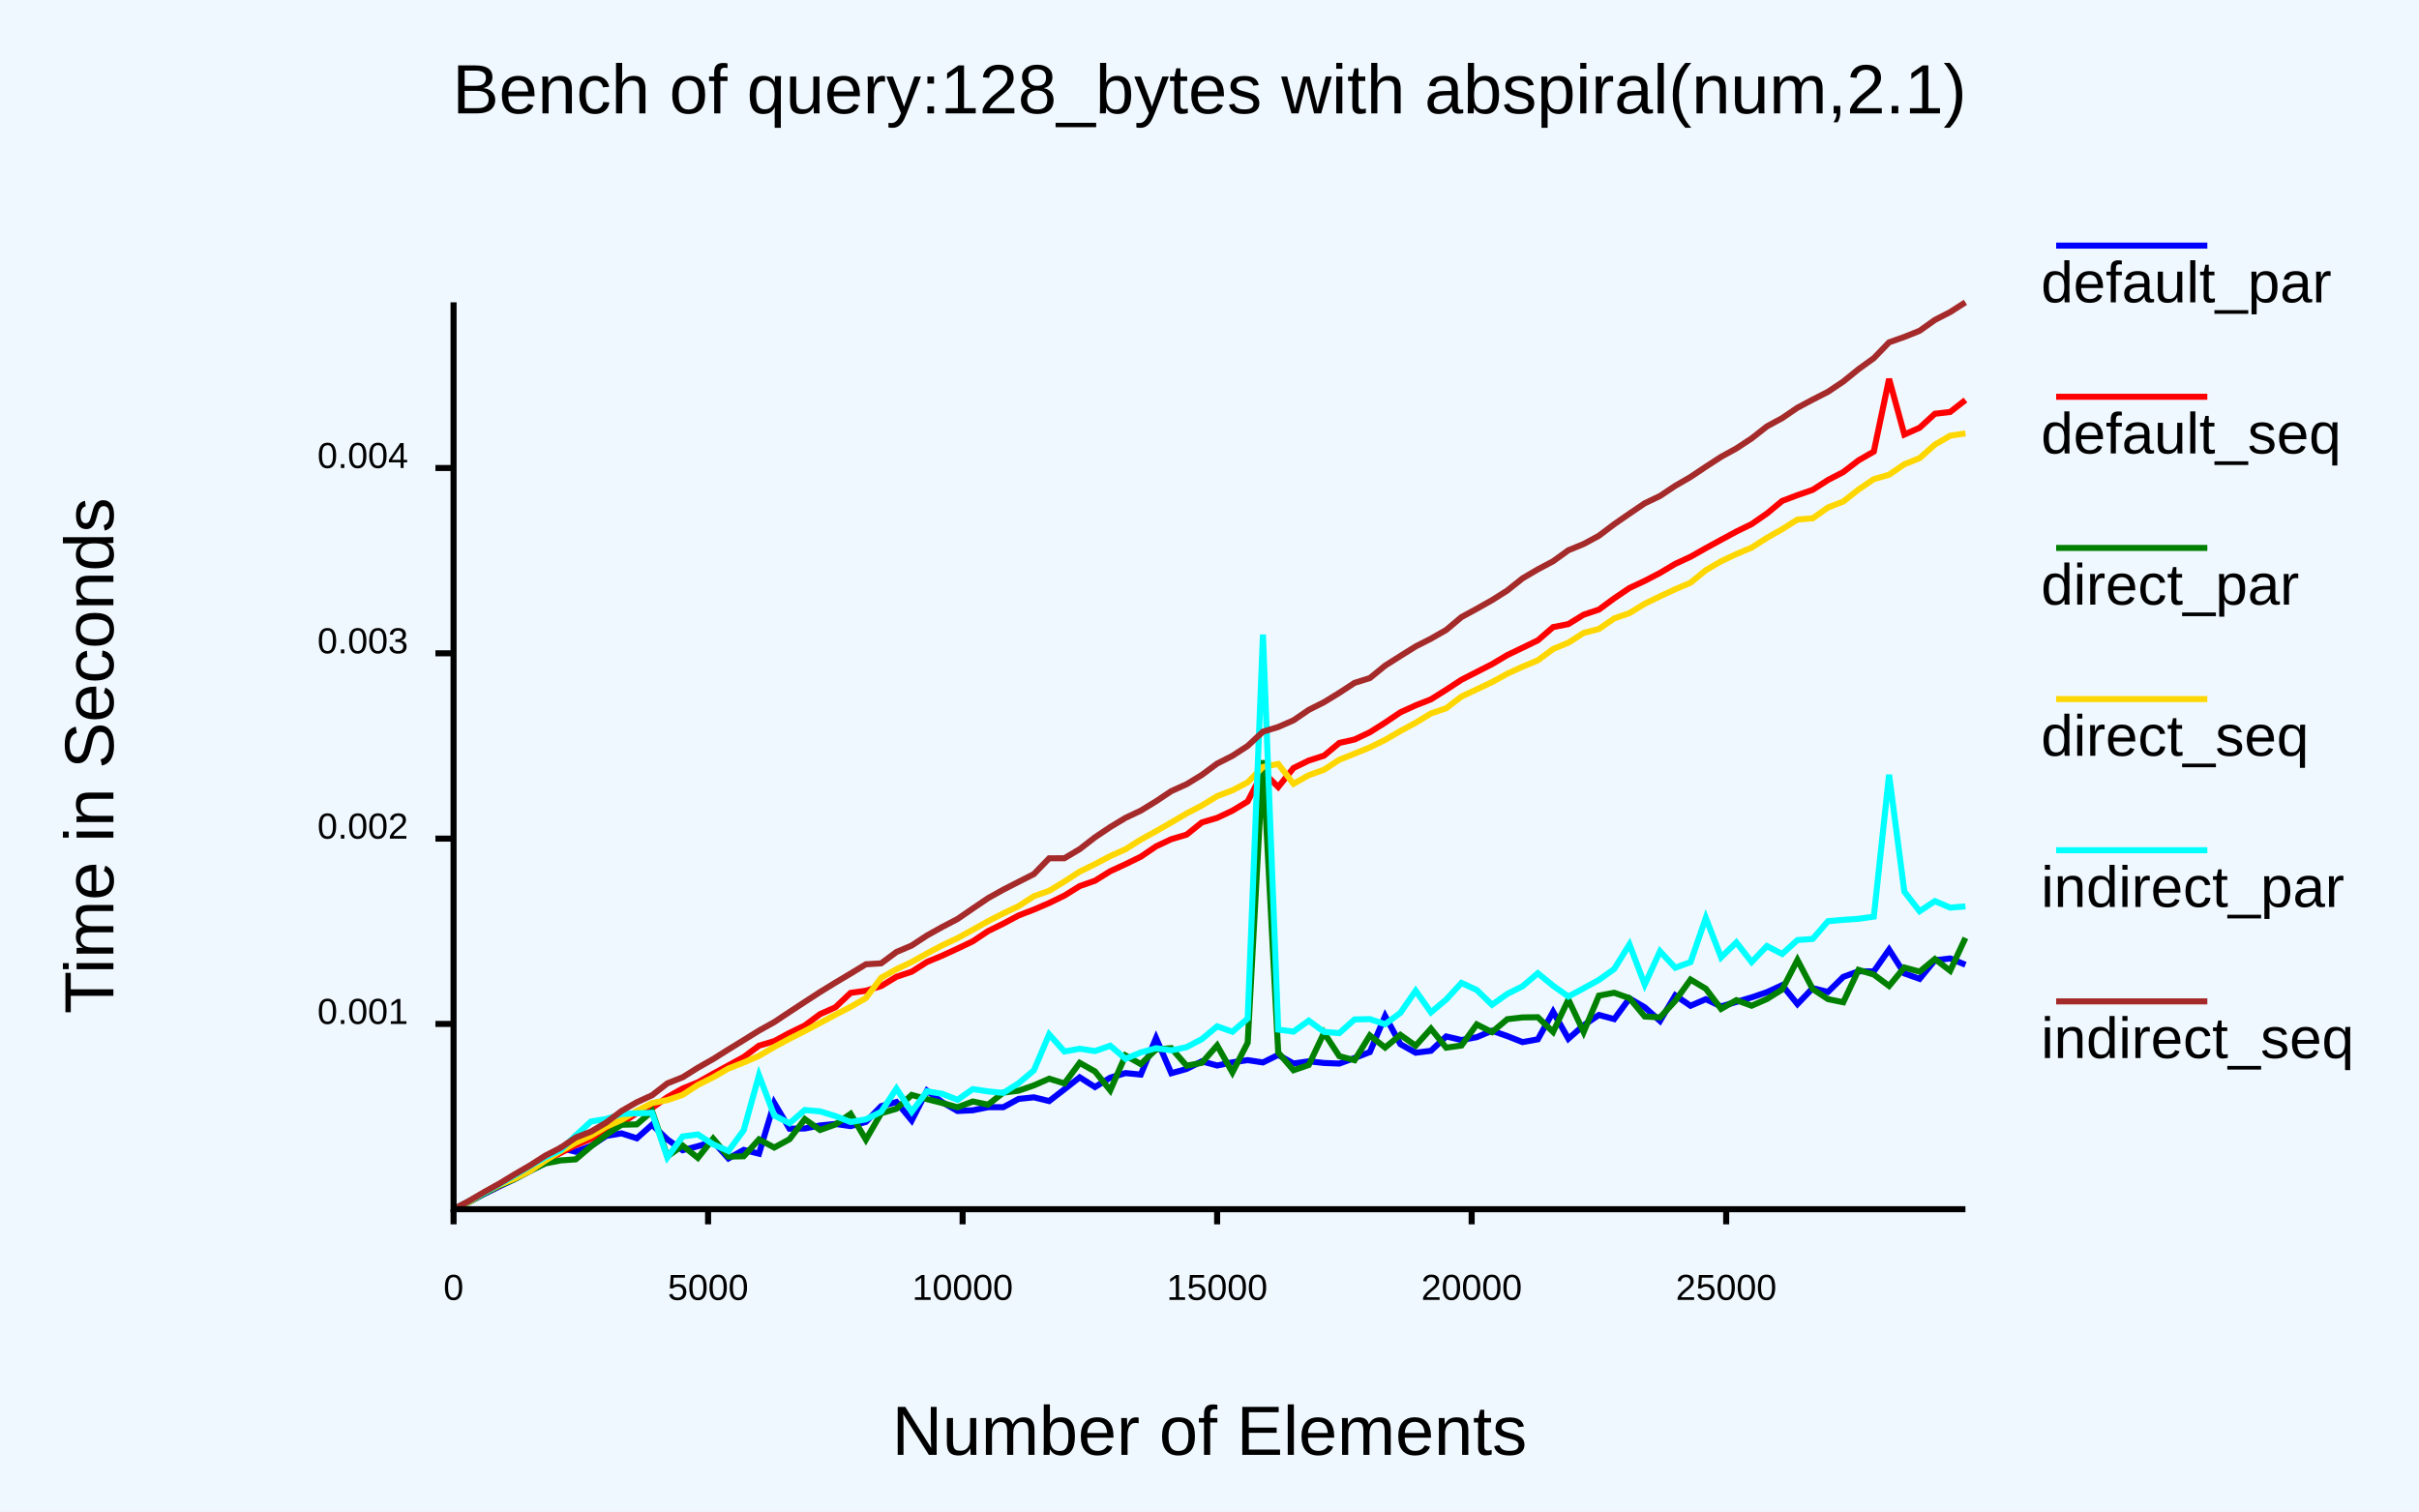
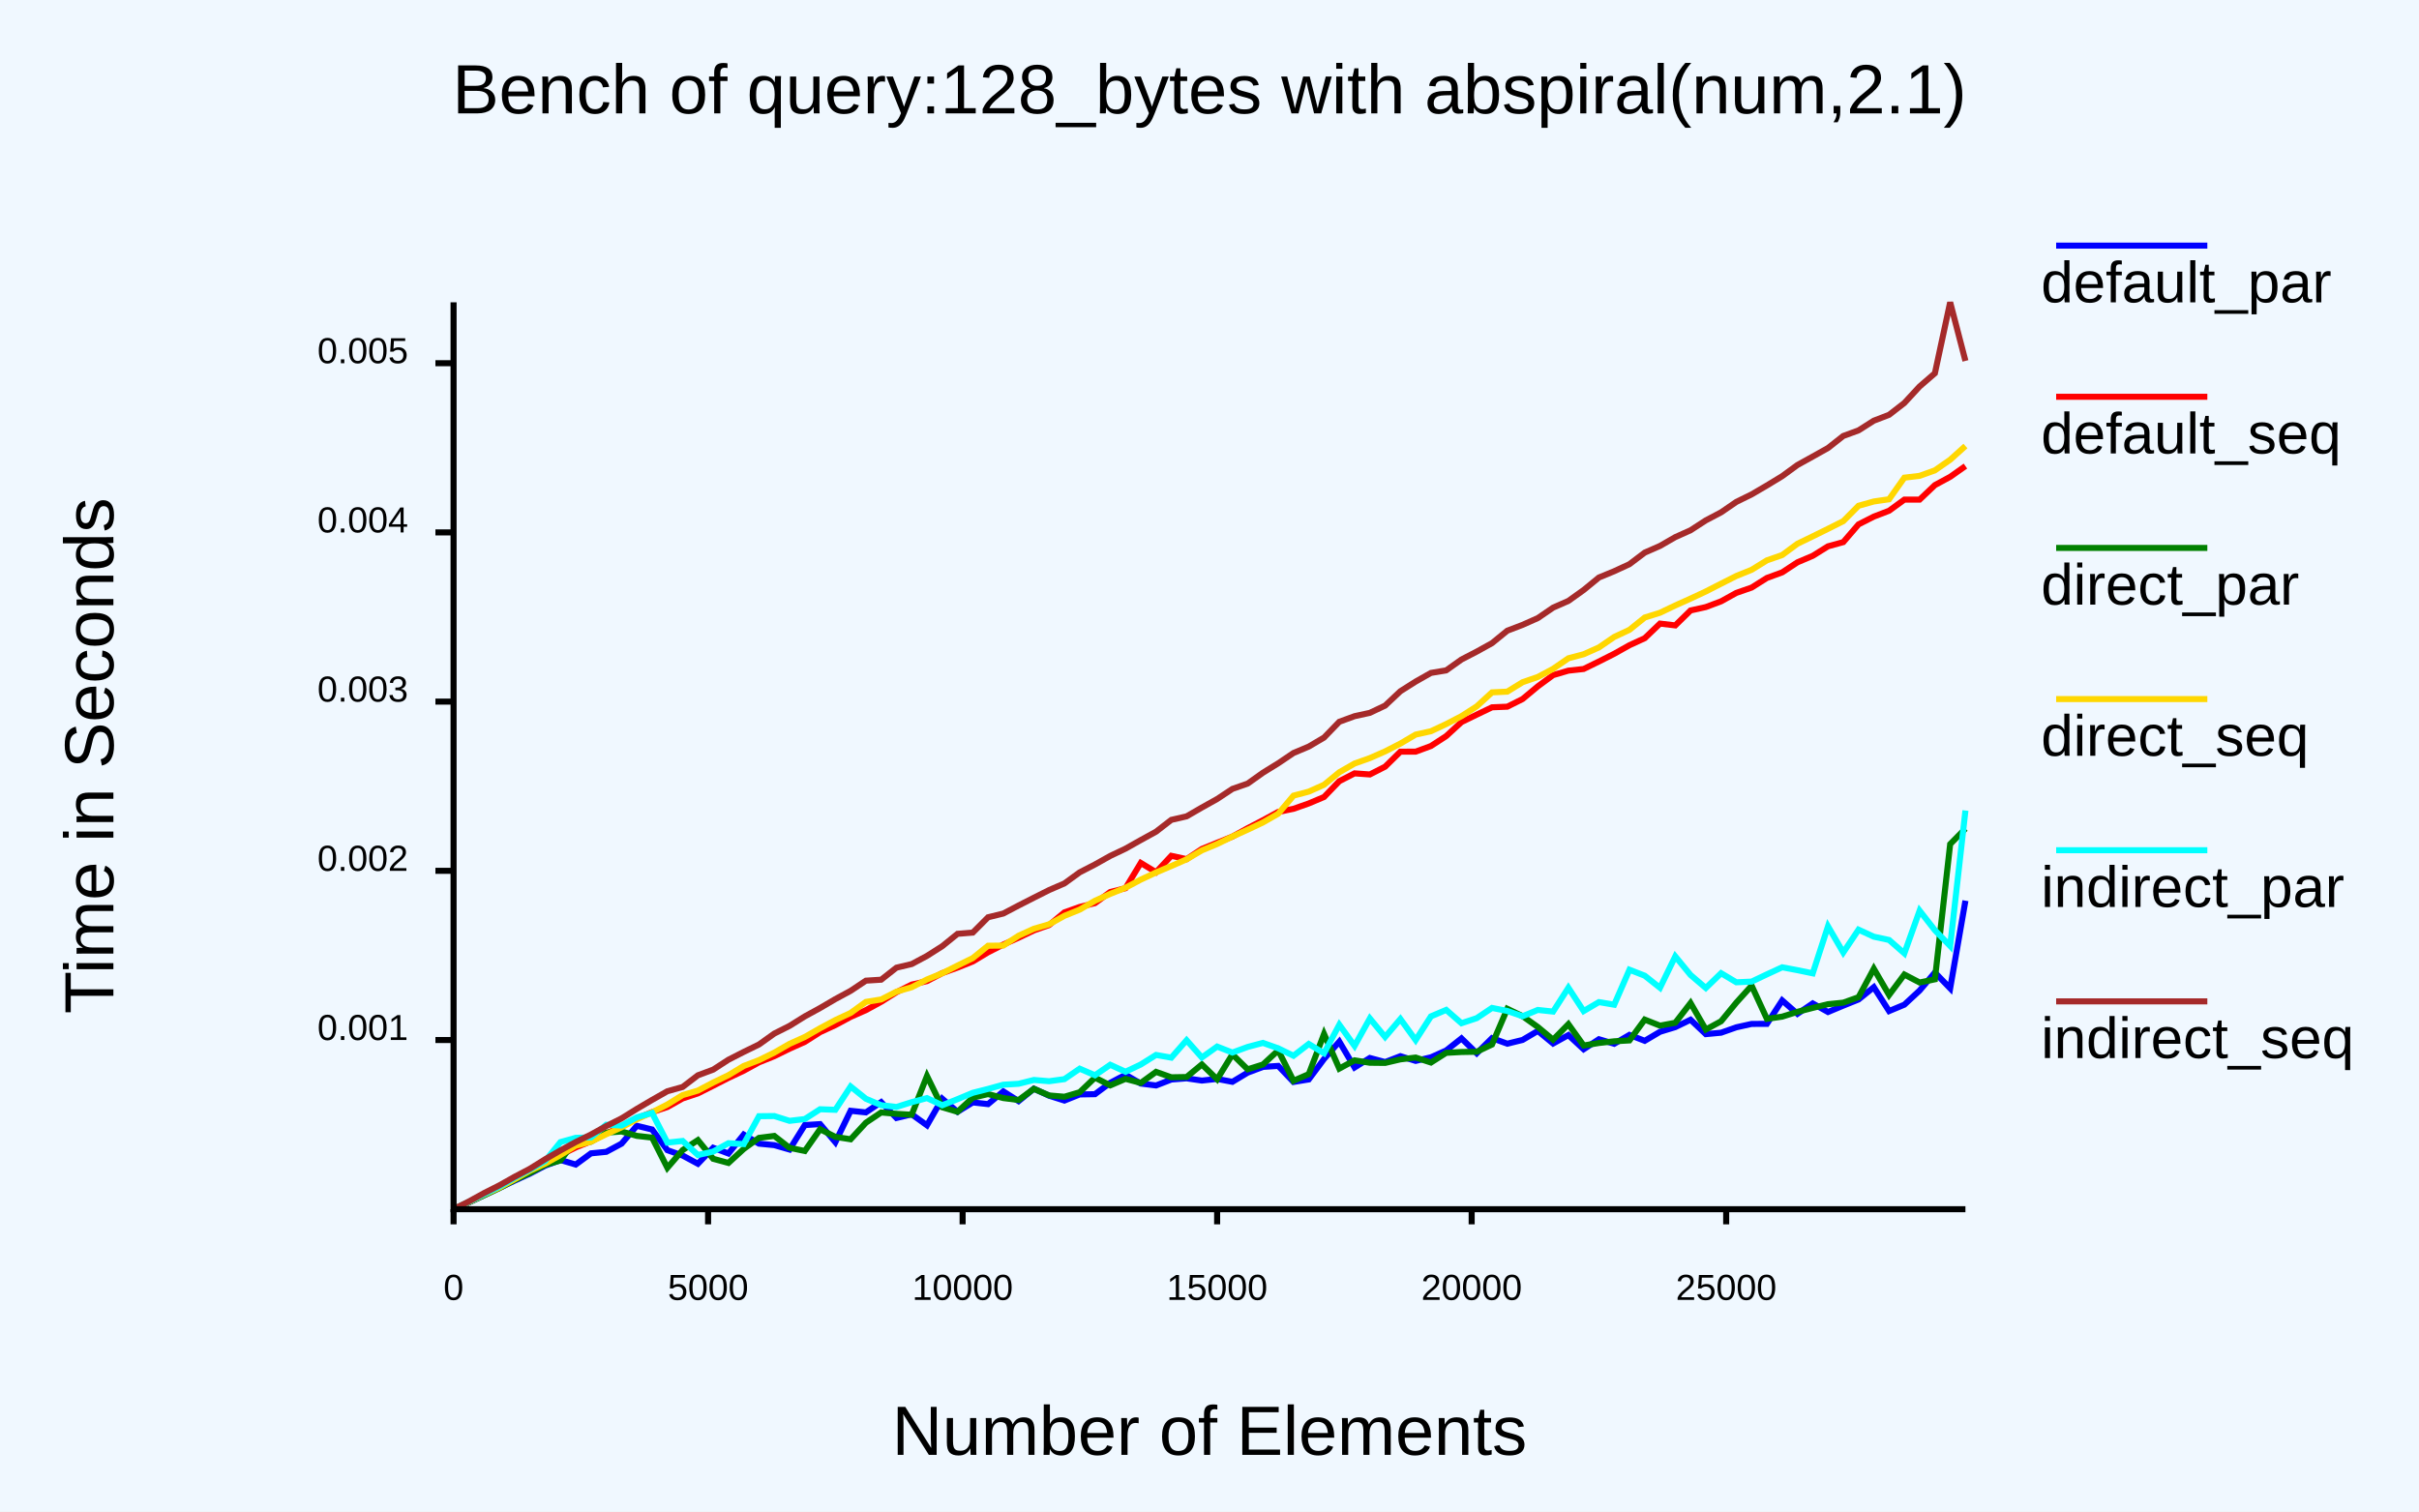
<svg xmlns="http://www.w3.org/2000/svg" class="poloto" width="800" height="500" viewBox="0 0 800 500">
  <style>.poloto {
                    font-family: "Arial";
                    stroke-width:2;
                    }
                    .poloto_text{fill: var(--poloto_fg_color,black);  }
                    .poloto_axis_lines{stroke: var(--poloto_fg_color,black);stoke-width:3;fill:none}
                    .poloto_background{fill: var(--poloto_bg_color,aliceblue); }
                    .poloto0stroke{stroke:  var(--poloto_color0,blue); }
                    .poloto1stroke{stroke:  var(--poloto_color1,red); }
                    .poloto2stroke{stroke:  var(--poloto_color2,green); }
                    .poloto3stroke{stroke:  var(--poloto_color3,gold); }
                    .poloto4stroke{stroke:  var(--poloto_color4,aqua); }
                    .poloto5stroke{stroke:  var(--poloto_color5,brown); }
                    .poloto6stroke{stroke:  var(--poloto_color6,lime); }
                    .poloto7stroke{stroke:  var(--poloto_color7,chocolate); }
                    .poloto0fill{fill:var(--poloto_color0,blue);}
                    .poloto1fill{fill:var(--poloto_color1,red);}
                    .poloto2fill{fill:var(--poloto_color2,green);}
                    .poloto3fill{fill:var(--poloto_color3,gold);}
                    .poloto4fill{fill:var(--poloto_color4,aqua);}
                    .poloto5fill{fill:var(--poloto_color5,brown);}
                    .poloto6fill{fill:var(--poloto_color6,lime);}
                    .poloto7fill{fill:var(--poloto_color7,chocolate);}</style>
  <rect class="poloto_background" fill="white" x="0" y="0" width="800" height="500" />
  <line class="poloto_axis_lines" stroke="black" x1="150" x2="150" y1="400" y2="405" />
  <text class="poloto_text" alignment-baseline="start" text-anchor="middle" x="150" y="430">0</text>
  <line class="poloto_axis_lines" stroke="black" x1="234.175" x2="234.175" y1="400" y2="405" />
  <text class="poloto_text" alignment-baseline="start" text-anchor="middle" x="234.175" y="430">5000</text>
  <line class="poloto_axis_lines" stroke="black" x1="318.35" x2="318.35" y1="400" y2="405" />
  <text class="poloto_text" alignment-baseline="start" text-anchor="middle" x="318.35" y="430">10000</text>
  <line class="poloto_axis_lines" stroke="black" x1="402.525" x2="402.525" y1="400" y2="405" />
  <text class="poloto_text" alignment-baseline="start" text-anchor="middle" x="402.525" y="430">15000</text>
  <line class="poloto_axis_lines" stroke="black" x1="486.7" x2="486.7" y1="400" y2="405" />
  <text class="poloto_text" alignment-baseline="start" text-anchor="middle" x="486.7" y="430">20000</text>
  <line class="poloto_axis_lines" stroke="black" x1="570.875" x2="570.875" y1="400" y2="405" />
  <text class="poloto_text" alignment-baseline="start" text-anchor="middle" x="570.875" y="430">25000</text>
-   <line class="poloto_axis_lines" stroke="black" x1="150" x2="144" y1="338.708" y2="338.708" />
-   <text class="poloto_text" alignment-baseline="middle" text-anchor="end" x="135" y="338.708">0.001</text>
-   <line class="poloto_axis_lines" stroke="black" x1="150" x2="144" y1="277.41" y2="277.41" />
-   <text class="poloto_text" alignment-baseline="middle" text-anchor="end" x="135" y="277.41">0.002</text>
-   <line class="poloto_axis_lines" stroke="black" x1="150" x2="144" y1="216.112" y2="216.112" />
-   <text class="poloto_text" alignment-baseline="middle" text-anchor="end" x="135" y="216.112">0.003</text>
-   <line class="poloto_axis_lines" stroke="black" x1="150" x2="144" y1="154.813" y2="154.813" />
-   <text class="poloto_text" alignment-baseline="middle" text-anchor="end" x="135" y="154.813">0.004</text>
+   <line class="poloto_axis_lines" stroke="black" x1="150" x2="144" y1="344.033" y2="344.033" />
+   <text class="poloto_text" alignment-baseline="middle" text-anchor="end" x="135" y="344.033">0.001</text>
+   <line class="poloto_axis_lines" stroke="black" x1="150" x2="144" y1="288.061" y2="288.061" />
+   <text class="poloto_text" alignment-baseline="middle" text-anchor="end" x="135" y="288.061">0.002</text>
+   <line class="poloto_axis_lines" stroke="black" x1="150" x2="144" y1="232.088" y2="232.088" />
+   <text class="poloto_text" alignment-baseline="middle" text-anchor="end" x="135" y="232.088">0.003</text>
+   <line class="poloto_axis_lines" stroke="black" x1="150" x2="144" y1="176.116" y2="176.116" />
+   <text class="poloto_text" alignment-baseline="middle" text-anchor="end" x="135" y="176.116">0.004</text>
+   <line class="poloto_axis_lines" stroke="black" x1="150" x2="144" y1="120.144" y2="120.144" />
+   <text class="poloto_text" alignment-baseline="middle" text-anchor="end" x="135" y="120.144">0.005</text>
  <text class="poloto_text" alignment-baseline="middle" text-anchor="start" font-size="large" x="675" y="100">default_par</text>
  <line class="poloto0stroke" stroke="black" x1="680" x2="730" y1="81.25" y2="81.25" />
-   <polyline class="poloto0stroke" fill="none" stroke="black" points="650,319.127 644.949,317.056 639.899,317.635 634.848,323.798 629.798,322.001 624.747,314.107 619.697,321.327 614.646,321.282 609.596,323.147 604.545,328.129 599.495,326.869 594.444,332.143 589.394,325.882 584.343,328.21 579.293,329.931 574.242,331.432 569.192,332.921 564.141,330.524 559.091,332.702 554.04,329.267 548.99,337.719 543.939,333.21 538.889,330.273 533.838,337.109 528.788,335.74 523.737,339.155 518.687,343.614 513.636,334.693 508.586,343.811 503.535,344.724 498.485,342.734 493.434,340.961 488.384,343.091 483.333,344.032 478.283,342.847 473.232,347.598 468.182,348.229 463.131,345.402 458.081,336.098 453.03,348.022 447.98,349.979 442.929,351.821 437.879,351.624 432.828,351.08 427.778,351.795 422.727,348.956 417.677,351.446 412.626,350.682 407.576,351.418 402.525,352.468 397.475,351.076 392.424,353.602 387.374,355.024 382.323,343.378 377.273,355.463 372.222,354.973 367.172,356.482 362.121,359.584 357.071,356.366 352.02,360.333 346.97,364.222 341.919,362.985 336.869,363.512 331.818,366.252 326.768,366.262 321.717,367.278 316.667,367.512 311.616,364.588 306.566,360.798 301.515,370.642 296.465,364.54 291.414,365.912 286.364,371.128 281.313,372.515 276.263,371.791 271.212,372.297 266.162,373.291 261.111,373.365 256.061,364.855 251.01,381.634 245.96,380.373 240.909,383.197 235.859,377.607 230.808,379.158 225.758,380.482 220.707,376.912 215.657,372.04 210.606,376.544 205.556,374.913 200.505,375.756 195.455,379.068 190.404,380.976 185.354,379.781 180.303,384.738 175.253,387.392 170.202,390.039 165.152,392.465 160.101,394.961 155.051,397.613 150,400 " />
+   <polyline class="poloto0stroke" fill="none" stroke="black" points="650,297.934 644.949,326.937 639.899,321.701 634.848,327.655 629.798,332.344 624.747,334.453 619.697,326.554 614.646,330.625 609.596,332.658 604.545,334.766 599.495,331.932 594.444,335.362 589.394,330.934 584.343,338.683 579.293,338.708 574.242,339.826 569.192,341.61 564.141,342.085 559.091,337.317 554.04,339.769 548.99,341.31 543.939,344.296 538.889,342.339 533.838,345.274 528.788,343.771 523.737,347.085 518.687,342.401 513.636,345.186 508.586,341.026 503.535,344.008 498.485,345.247 493.434,343.405 488.384,348.41 483.333,343.495 478.283,347.485 473.232,349.748 468.182,350.932 463.131,349.379 458.081,351.324 453.03,349.974 447.98,353.11 442.929,344.559 437.879,350.3 432.828,357.075 427.778,357.899 422.727,352.593 417.677,352.931 412.626,354.826 407.576,357.86 402.525,356.899 397.475,357.446 392.424,356.707 387.374,357.1 382.323,359.066 377.273,358.431 372.222,355.517 367.172,358.191 362.121,361.948 357.071,362.033 352.02,364.059 346.97,362.458 341.919,360.135 336.869,364.243 331.818,361.029 326.768,365.235 321.717,364.671 316.667,367.775 311.616,363.455 306.566,372.245 301.515,368.605 296.465,369.824 291.414,364.577 286.364,367.971 281.313,367.444 276.263,377.839 271.212,371.848 266.162,372.17 261.111,380.256 256.061,378.804 251.01,378.313 245.96,375.311 240.909,381.572 235.859,379.679 230.808,384.965 225.758,382.248 220.707,380.468 215.657,373.633 210.606,372.4 205.556,378.318 200.505,381.022 195.455,381.516 190.404,385.223 185.354,383.723 180.303,385.589 175.253,388.223 170.202,390.546 165.152,392.95 160.101,395.351 155.051,397.755 150,400 " />
  <text class="poloto_text" alignment-baseline="middle" text-anchor="start" font-size="large" x="675" y="150">default_seq</text>
  <line class="poloto1stroke" stroke="black" x1="680" x2="730" y1="131.25" y2="131.25" />
-   <polyline class="poloto1stroke" fill="none" stroke="black" points="650,132.322 644.949,136.278 639.899,136.87 634.848,141.492 629.798,143.742 624.747,125.337 619.697,149.374 614.646,152.277 609.596,156.159 604.545,158.772 599.495,162.028 594.444,163.795 589.394,165.705 584.343,169.869 579.293,173.373 574.242,175.832 569.192,178.569 564.141,181.319 559.091,184.18 554.04,186.514 548.99,189.52 543.939,192.147 538.889,194.519 533.838,197.927 528.788,201.645 523.737,203.334 518.687,206.445 513.636,207.437 508.586,211.819 503.535,214.273 498.485,216.697 493.434,219.698 488.384,222.275 483.333,224.859 478.283,228.165 473.232,231.341 468.182,233.329 463.131,235.634 458.081,239.035 453.03,242.231 447.98,244.614 442.929,245.761 437.879,249.965 432.828,251.588 427.778,254.058 422.727,260.343 417.677,255.33 412.626,265.111 407.576,268.168 402.525,270.549 397.475,272.054 392.424,276.101 387.374,277.591 382.323,279.972 377.273,283.4 372.222,285.868 367.172,288.193 362.121,291.336 357.071,293.117 352.02,296.258 346.97,298.712 341.919,300.88 336.869,302.829 331.818,305.524 326.768,308.005 321.717,311.381 316.667,313.794 311.616,316.112 306.566,318.212 301.515,321.428 296.465,323.118 291.414,326.189 286.364,327.722 281.313,328.439 276.263,333.214 271.212,335.468 266.162,339.216 261.111,341.677 256.061,344.387 251.01,345.908 245.96,349.652 240.909,352.414 235.859,355.17 230.808,358.027 225.758,360.077 220.707,362.921 215.657,366.501 210.606,368.207 205.556,371.589 200.505,374.017 195.455,376.685 190.404,378.807 185.354,381.383 180.303,384.097 175.253,386.542 170.202,389.446 165.152,392.25 160.101,394.637 155.051,397.43 150,399.997 " />
+   <polyline class="poloto1stroke" fill="none" stroke="black" points="650,154.174 644.949,157.736 639.899,160.466 634.848,165.272 629.798,165.273 624.747,168.95 619.697,170.892 614.646,173.458 609.596,179.331 604.545,180.725 599.495,183.864 594.444,186.013 589.394,189.336 584.343,191.183 579.293,194.364 574.242,196.119 569.192,198.914 564.141,200.814 559.091,201.936 554.04,206.879 548.99,206.283 543.939,211.115 538.889,213.435 533.838,216.268 528.788,218.817 523.737,221.293 518.687,221.845 513.636,223.327 508.586,227.035 503.535,231.242 498.485,233.768 493.434,233.975 488.384,236.397 483.333,238.859 478.283,243.495 473.232,246.778 468.182,248.641 463.131,248.653 458.081,253.614 453.03,256.185 447.98,255.824 442.929,258.404 437.879,263.646 432.828,265.775 427.778,267.548 422.727,268.579 417.677,271.326 412.626,273.961 407.576,276.74 402.525,278.776 397.475,280.835 392.424,284.196 387.374,283.098 382.323,288.517 377.273,285.452 372.222,293.802 367.172,295.073 362.121,298.747 357.071,300.013 352.02,301.811 346.97,305.991 341.919,307.772 336.869,310.195 331.818,312.455 326.768,315.019 321.717,318.053 316.667,320.079 311.616,321.898 306.566,324.542 301.515,325.696 296.465,328.216 291.414,331.395 286.364,334.15 281.313,336.383 276.263,339.102 271.212,341.425 266.162,344.649 261.111,346.904 256.061,349.382 251.01,351.416 245.96,354.183 240.909,356.565 235.859,359.15 230.808,361.69 225.758,363.361 220.707,366.204 215.657,367.879 210.606,369.954 205.556,372.675 200.505,374.92 195.455,377.538 190.404,379.551 185.354,382.1 180.303,385.146 175.253,387.902 170.202,389.45 165.152,392.788 160.101,395.076 155.051,397.669 150,399.999 " />
  <text class="poloto_text" alignment-baseline="middle" text-anchor="start" font-size="large" x="675" y="200">direct_par</text>
  <line class="poloto2stroke" stroke="black" x1="680" x2="730" y1="181.25" y2="181.25" />
-   <polyline class="poloto2stroke" fill="none" stroke="black" points="650,310.258 644.949,321.118 639.899,317.238 634.848,321.412 629.798,320.044 624.747,326.142 619.697,322.376 614.646,320.831 609.596,331.533 604.545,330.509 599.495,327.176 594.444,317.554 589.394,327.317 584.343,330.478 579.293,332.685 574.242,330.85 569.192,333.735 564.141,327.061 559.091,324.04 554.04,331.075 548.99,336.556 543.939,336.246 538.889,330.2 533.838,328.402 528.788,329.349 523.737,341.383 518.687,330.665 513.636,341.352 508.586,336.493 503.535,336.555 498.485,337.144 493.434,341.412 488.384,338.866 483.333,345.852 478.283,346.57 473.232,340.278 468.182,345.913 463.131,342.333 458.081,346.53 453.03,342.514 447.98,350.709 442.929,349.369 437.879,341.643 432.828,352.292 427.778,354.025 422.727,348.16 417.677,251.474 412.626,344.931 407.576,354.753 402.525,345.818 397.475,351.575 392.424,352.524 387.374,346.719 382.323,347.144 377.273,351.996 372.222,349.151 367.172,360.685 362.121,354.418 357.071,351.585 352.02,358.396 346.97,356.826 341.919,359.045 336.869,360.788 331.818,361.43 326.768,365.405 321.717,364.368 316.667,366.286 311.616,364.862 306.566,363.591 301.515,362.194 296.465,366.776 291.414,368.251 286.364,376.985 281.313,368.463 276.263,371.979 271.212,373.792 266.162,370.211 261.111,376.845 256.061,379.599 251.01,376.904 245.96,382.494 240.909,382.602 235.859,376.648 230.808,383.02 225.758,378.949 220.707,382.525 215.657,367.588 210.606,371.937 205.556,372.054 200.505,375.355 195.455,379.227 190.404,383.51 185.354,383.865 180.303,384.868 175.253,387.325 170.202,390.038 165.152,392.179 160.101,394.817 155.051,397.698 150,399.997 " />
+   <polyline class="poloto2stroke" fill="none" stroke="black" points="650,274.102 644.949,279.231 639.899,323.956 634.848,325 629.798,322.372 624.747,329.131 619.697,320.447 614.646,329.863 609.596,331.667 604.545,332.177 599.495,333.41 594.444,334.704 589.394,336.298 584.343,337.032 579.293,326.056 574.242,331.644 569.192,337.822 564.141,340.564 559.091,331.799 554.04,338.325 548.99,339.277 543.939,337.278 538.889,344.162 533.838,344.456 528.788,345.012 523.737,345.845 518.687,338.787 513.636,343.929 508.586,339.728 503.535,336.13 498.485,333.7 493.434,345.51 488.384,347.915 483.333,347.998 478.283,348.269 473.232,351.476 468.182,349.833 463.131,350.427 458.081,351.608 453.03,351.552 447.98,350.753 442.929,353.483 437.879,342.029 432.828,355.309 427.778,357.512 422.727,347.463 417.677,352.133 412.626,353.728 407.576,348.792 402.525,357.018 397.475,352.101 392.424,356.271 387.374,356.358 382.323,354.567 377.273,358.227 372.222,356.879 367.172,359.033 362.121,356.474 357.071,361.303 352.02,362.793 346.97,362.364 341.919,360.183 336.869,363.884 331.818,363.236 326.768,361.913 321.717,363.103 316.667,367.776 311.616,366.272 306.566,355.934 301.515,368.747 296.465,368.448 291.414,367.998 286.364,371.387 281.313,376.867 276.263,376.065 271.212,373.539 266.162,380.732 261.111,379.689 256.061,375.754 251.01,376.402 245.96,380.066 240.909,384.694 235.859,383.322 230.808,377.142 225.758,380.447 220.707,386.304 215.657,376.314 210.606,375.738 205.556,374.289 200.505,374.667 195.455,377.64 190.404,377.068 185.354,383.87 180.303,385.334 175.253,387.99 170.202,390.349 165.152,393.007 160.101,395.374 155.051,397.733 150,399.997 " />
  <text class="poloto_text" alignment-baseline="middle" text-anchor="start" font-size="large" x="675" y="250">direct_seq</text>
  <line class="poloto3stroke" stroke="black" x1="680" x2="730" y1="231.25" y2="231.25" />
-   <polyline class="poloto3stroke" fill="none" stroke="black" points="650,143.358 644.949,144.132 639.899,147.072 634.848,151.546 629.798,153.58 624.747,157.04 619.697,158.488 614.646,161.927 609.596,165.908 604.545,167.871 599.495,171.455 594.444,171.876 589.394,175.051 584.343,177.914 579.293,181.157 574.242,183.282 569.192,185.662 564.141,188.617 559.091,192.756 554.04,194.918 548.99,197.254 543.939,199.709 538.889,202.822 533.838,204.572 528.788,208.06 523.737,209.37 518.687,212.59 513.636,214.69 508.586,218.422 503.535,220.543 498.485,222.862 493.434,225.648 488.384,228.038 483.333,230.412 478.283,234.28 473.232,236 468.182,239.077 463.131,241.815 458.081,244.753 453.03,247.233 447.98,249.303 442.929,251.327 437.879,254.614 432.828,256.43 427.778,259.278 422.727,252.714 417.677,253.71 412.626,258.797 407.576,261.432 402.525,263.363 397.475,266.452 392.424,269.081 387.374,272.068 382.323,274.952 377.273,277.735 372.222,280.918 367.172,283.188 362.121,285.851 357.071,288.32 352.02,291.607 346.97,294.671 341.919,296.462 336.869,299.75 331.818,302.149 326.768,304.728 321.717,307.552 316.667,310.34 311.616,312.71 306.566,315.394 301.515,318.23 296.465,320.616 291.414,323.449 286.364,330.153 281.313,333.068 276.263,335.664 271.212,338.373 266.162,341.071 261.111,343.603 256.061,346.312 251.01,349.276 245.96,351.469 240.909,353.456 235.859,356.366 230.808,358.878 225.758,362.176 220.707,363.902 215.657,364.867 210.606,367.473 205.556,370.458 200.505,372.695 195.455,375.667 190.404,378 185.354,380.813 180.303,383.932 175.253,387.378 170.202,389.875 165.152,391.978 160.101,394.507 155.051,397.61 150,399.997 " />
+   <polyline class="poloto3stroke" fill="none" stroke="black" points="650,147.533 644.949,152.079 639.899,155.591 634.848,157.407 629.798,158.008 624.747,165.148 619.697,165.886 614.646,167.304 609.596,172.395 604.545,174.936 599.495,177.422 594.444,179.873 589.394,183.599 584.343,185.364 579.293,188.48 574.242,190.522 569.192,193.075 564.141,195.654 559.091,198.009 554.04,200.278 548.99,202.695 543.939,204.276 538.889,208.34 533.838,210.704 528.788,214.165 523.737,216.417 518.687,217.759 513.636,221.24 508.586,223.935 503.535,225.673 498.485,228.787 493.434,229.03 488.384,233.661 483.333,236.893 478.283,239.512 473.232,241.884 468.182,242.998 463.131,245.967 458.081,248.552 453.03,250.773 447.98,252.567 442.929,255.461 437.879,259.598 432.828,261.859 427.778,263.195 422.727,269.169 417.677,272.061 412.626,274.453 407.576,276.717 402.525,279.196 397.475,281.293 392.424,284.268 387.374,286.47 382.323,288.609 377.273,290.971 372.222,293.657 367.172,295.691 362.121,297.966 357.071,300.899 352.02,302.947 346.97,305.745 341.919,307.223 336.869,309.526 331.818,312.786 326.768,312.842 321.717,316.916 316.667,319.408 311.616,321.946 306.566,324.001 301.515,326.567 296.465,328.034 291.414,330.613 286.364,331.428 281.313,335.073 276.263,337.429 271.212,340.134 266.162,343.022 261.111,345.295 256.061,348.201 251.01,350.681 245.96,352.616 240.909,355.66 235.859,358.093 230.808,360.756 225.758,362.24 220.707,365.353 215.657,367.94 210.606,370.236 205.556,372.903 200.505,375.194 195.455,377.664 190.404,378.983 185.354,382.088 180.303,384.915 175.253,387.258 170.202,390.107 165.152,392.839 160.101,395.132 155.051,397.629 150,399.998 " />
  <text class="poloto_text" alignment-baseline="middle" text-anchor="start" font-size="large" x="675" y="300">indirect_par</text>
  <line class="poloto4stroke" stroke="black" x1="680" x2="730" y1="281.25" y2="281.25" />
-   <polyline class="poloto4stroke" fill="none" stroke="black" points="650,299.828 644.949,300.232 639.899,298.082 634.848,301.432 629.798,294.956 624.747,256.265 619.697,303.215 614.646,303.93 609.596,304.283 604.545,304.721 599.495,310.579 594.444,310.966 589.394,315.566 584.343,312.947 579.293,318.242 574.242,311.749 569.192,316.688 564.141,303.62 559.091,318.258 554.04,320.122 548.99,314.686 543.939,325.674 538.889,312.41 533.838,320.542 528.788,324.145 523.737,326.921 518.687,329.647 513.636,326.079 508.586,321.943 503.535,326.255 498.485,328.779 493.434,332.368 488.384,327.474 483.333,325.141 478.283,330.634 473.232,334.879 468.182,327.735 463.131,335.033 458.081,338.799 453.03,337.112 447.98,337.221 442.929,341.735 437.879,341.349 432.828,337.626 427.778,341.25 422.727,340.579 417.677,209.891 412.626,336.913 407.576,341.294 402.525,339.504 397.475,343.731 392.424,346.387 387.374,347.443 382.323,346.739 377.273,348.148 372.222,350.253 367.172,345.924 362.121,347.685 357.071,346.921 352.02,347.832 346.97,342.158 341.919,354.061 336.869,358.321 331.818,361.517 326.768,361.03 321.717,360.271 316.667,363.805 311.616,361.828 306.566,361.002 301.515,367.774 296.465,360.116 291.414,367.769 286.364,370.271 281.313,371.155 276.263,369.181 271.212,367.632 266.162,367.186 261.111,371.556 256.061,369.005 251.01,355.679 245.96,373.861 240.909,380.754 235.859,378.543 230.808,375.271 225.758,375.929 220.707,382.873 215.657,368.137 210.606,368.27 205.556,368.495 200.505,370.16 195.455,370.982 190.404,375.618 185.354,380.484 180.303,382.811 175.253,385.747 170.202,388.79 165.152,391.743 160.101,394.559 155.051,397.37 150,399.998 " />
+   <polyline class="poloto4stroke" fill="none" stroke="black" points="650,268.11 644.949,312.929 639.899,307.711 634.848,301.244 629.798,315.355 624.747,310.937 619.697,309.852 614.646,307.526 609.596,315.077 604.545,306.422 599.495,321.974 594.444,320.926 589.394,319.975 584.343,322.312 579.293,324.708 574.242,324.936 569.192,321.93 564.141,326.827 559.091,322.511 554.04,316.363 548.99,326.751 543.939,322.753 538.889,320.781 533.838,332.353 528.788,331.486 523.737,334.46 518.687,326.747 513.636,334.623 508.586,334.08 503.535,336.166 498.485,334.419 493.434,333.414 488.384,336.794 483.333,338.475 478.283,334.068 473.232,336.209 468.182,344.058 463.131,337.082 458.081,343.023 453.03,336.892 447.98,345.983 442.929,338.974 437.879,348.415 432.828,345.341 427.778,349.234 422.727,346.778 417.677,344.982 412.626,346.32 407.576,348.178 402.525,346.199 397.475,349.811 392.424,344.101 387.374,349.863 382.323,348.968 377.273,352.13 372.222,354.522 367.172,352.224 362.121,355.685 357.071,353.512 352.02,356.969 346.97,357.66 341.919,357.242 336.869,358.509 331.818,358.812 326.768,360.211 321.717,361.49 316.667,363.597 311.616,365.61 306.566,363.241 301.515,364.588 296.465,366.18 291.414,365.591 286.364,363.46 281.313,359.406 276.263,367.119 271.212,366.929 266.162,370.176 261.111,370.766 256.061,369.18 251.01,369.235 245.96,378.459 240.909,378.163 235.859,380.93 230.808,382.062 225.758,377.423 220.707,377.969 215.657,368.168 210.606,369.601 205.556,372.314 200.505,372.059 195.455,376.245 190.404,376.386 185.354,377.796 180.303,384.015 175.253,386.88 170.202,389.578 165.152,392.522 160.101,394.998 155.051,397.555 150,399.999 " />
  <text class="poloto_text" alignment-baseline="middle" text-anchor="start" font-size="large" x="675" y="350">indirect_seq</text>
  <line class="poloto5stroke" stroke="black" x1="680" x2="730" y1="331.25" y2="331.25" />
-   <polyline class="poloto5stroke" fill="none" stroke="black" points="650,100 644.949,103.231 639.899,105.831 634.848,109.42 629.798,111.454 624.747,113.242 619.697,118.476 614.646,122.122 609.596,126.217 604.545,129.603 599.495,132.183 594.444,134.867 589.394,138.309 584.343,141.048 579.293,145.024 574.242,148.338 569.192,151.119 564.141,154.393 559.091,157.778 554.04,160.699 548.99,164.067 543.939,166.486 538.889,169.901 533.838,173.409 528.788,177.221 523.737,179.949 518.687,182.016 513.636,185.663 508.586,188.337 503.535,191.309 498.485,195.342 493.434,198.528 488.384,201.376 483.333,204.133 478.283,208.382 473.232,211.269 468.182,213.837 463.131,216.991 458.081,220.189 453.03,224.304 447.98,225.885 442.929,229.182 437.879,232.281 432.828,234.817 427.778,238.277 422.727,240.484 417.677,242.038 412.626,246.746 407.576,250.027 402.525,252.595 397.475,256.329 392.424,259.416 387.374,261.691 382.323,265.062 377.273,268.159 372.222,270.539 367.172,273.59 362.121,276.975 357.071,280.886 352.02,283.899 346.97,283.921 341.919,289.137 336.869,291.705 331.818,294.284 326.768,297.105 321.717,300.529 316.667,303.997 311.616,306.635 306.566,309.452 301.515,312.767 296.465,314.917 291.414,318.671 286.364,318.976 281.313,322.045 276.263,325.049 271.212,328.149 266.162,331.427 261.111,334.739 256.061,338.103 251.01,340.917 245.96,344.051 240.909,347.151 235.859,350.325 230.808,353.191 225.758,356.36 220.707,358.369 215.657,362.296 210.606,364.607 205.556,367.499 200.505,371.326 195.455,374.317 190.404,376.302 185.354,379.7 180.303,382.291 175.253,385.523 170.202,388.458 165.152,391.518 160.101,394.329 155.051,397.303 150,399.996 " />
+   <polyline class="poloto5stroke" fill="none" stroke="black" points="650,119.383 644.949,100 639.899,123.478 634.848,127.837 629.798,133.306 624.747,137.221 619.697,139.157 614.646,142.366 609.596,144.216 604.545,148.197 599.495,151.025 594.444,153.822 589.394,157.512 584.343,160.583 579.293,163.538 574.242,166.02 569.192,169.476 564.141,172.136 559.091,175.41 554.04,177.677 548.99,180.585 543.939,182.802 538.889,186.623 533.838,188.955 528.788,191.037 523.737,195.172 518.687,198.779 513.636,201.003 508.586,204.457 503.535,206.704 498.485,208.631 493.434,212.749 488.384,215.545 483.333,218.159 478.283,221.75 473.232,222.598 468.182,225.459 463.131,228.654 458.081,233.41 453.03,235.806 447.98,236.908 442.929,238.758 437.879,243.982 432.828,246.961 427.778,249.087 422.727,252.491 417.677,255.607 412.626,259.199 407.576,260.965 402.525,264.308 397.475,267.124 392.424,270.044 387.374,271.207 382.323,275.113 377.273,277.886 372.222,280.73 367.172,283.133 362.121,285.963 357.071,288.563 352.02,292.231 346.97,294.419 341.919,296.954 336.869,299.531 331.818,302.186 326.768,303.427 321.717,308.495 316.667,308.908 311.616,312.996 306.566,316.201 301.515,318.902 296.465,320.102 291.414,324.078 286.364,324.394 281.313,327.76 276.263,330.491 271.212,333.448 266.162,336.214 261.111,339.36 256.061,341.905 251.01,345.509 245.96,347.97 240.909,350.55 235.859,353.821 230.808,355.697 225.758,359.566 220.707,360.98 215.657,363.84 210.606,366.812 205.556,369.952 200.505,372.498 195.455,375.277 190.404,377.782 185.354,380.547 180.303,383.462 175.253,386.61 170.202,389.267 165.152,392.106 160.101,394.658 155.051,397.447 150,399.996 " />
  <text class="poloto_text" alignment-baseline="start" text-anchor="middle" font-size="x-large" x="400" y="37.5">Bench of query:128_bytes with abspiral(num,2.1)</text>
  <text class="poloto_text" alignment-baseline="start" text-anchor="middle" font-size="x-large" x="400" y="481.25">Number of Elements</text>
  <text class="poloto_text" alignment-baseline="start" text-anchor="middle" font-size="x-large" transform="rotate(-90,37.5,250)" x="37.5" y="250">Time in Seconds</text>
  <path stroke="black" fill="none" class="poloto_axis_lines" d=" M 150 100 L 150 400 L 650 400" />
</svg>
